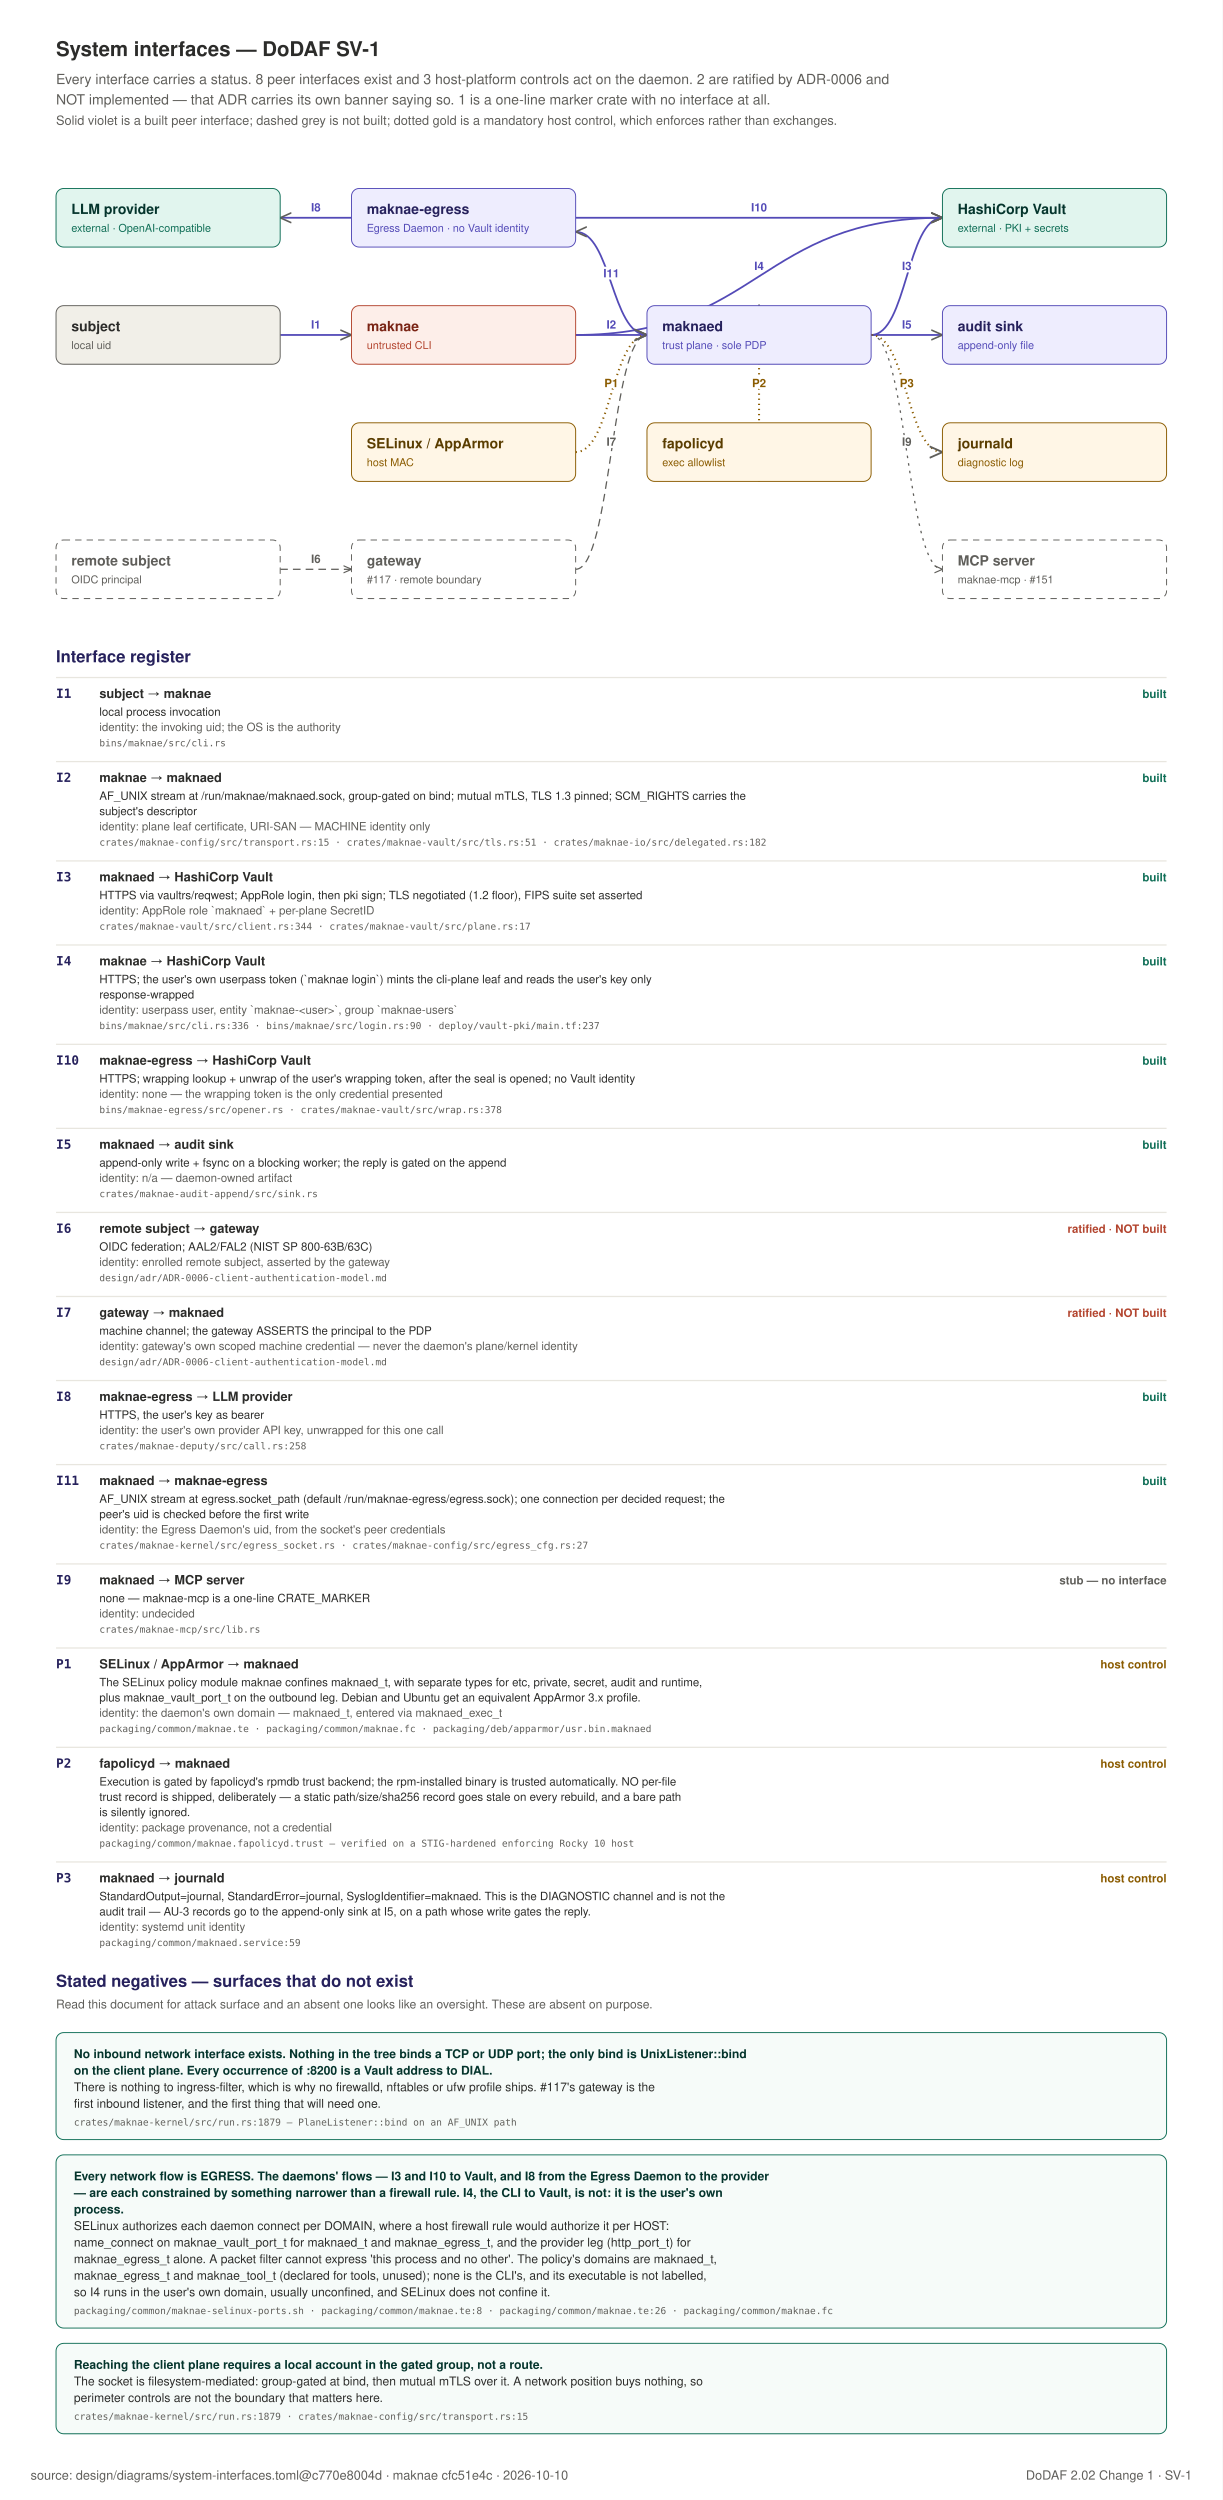
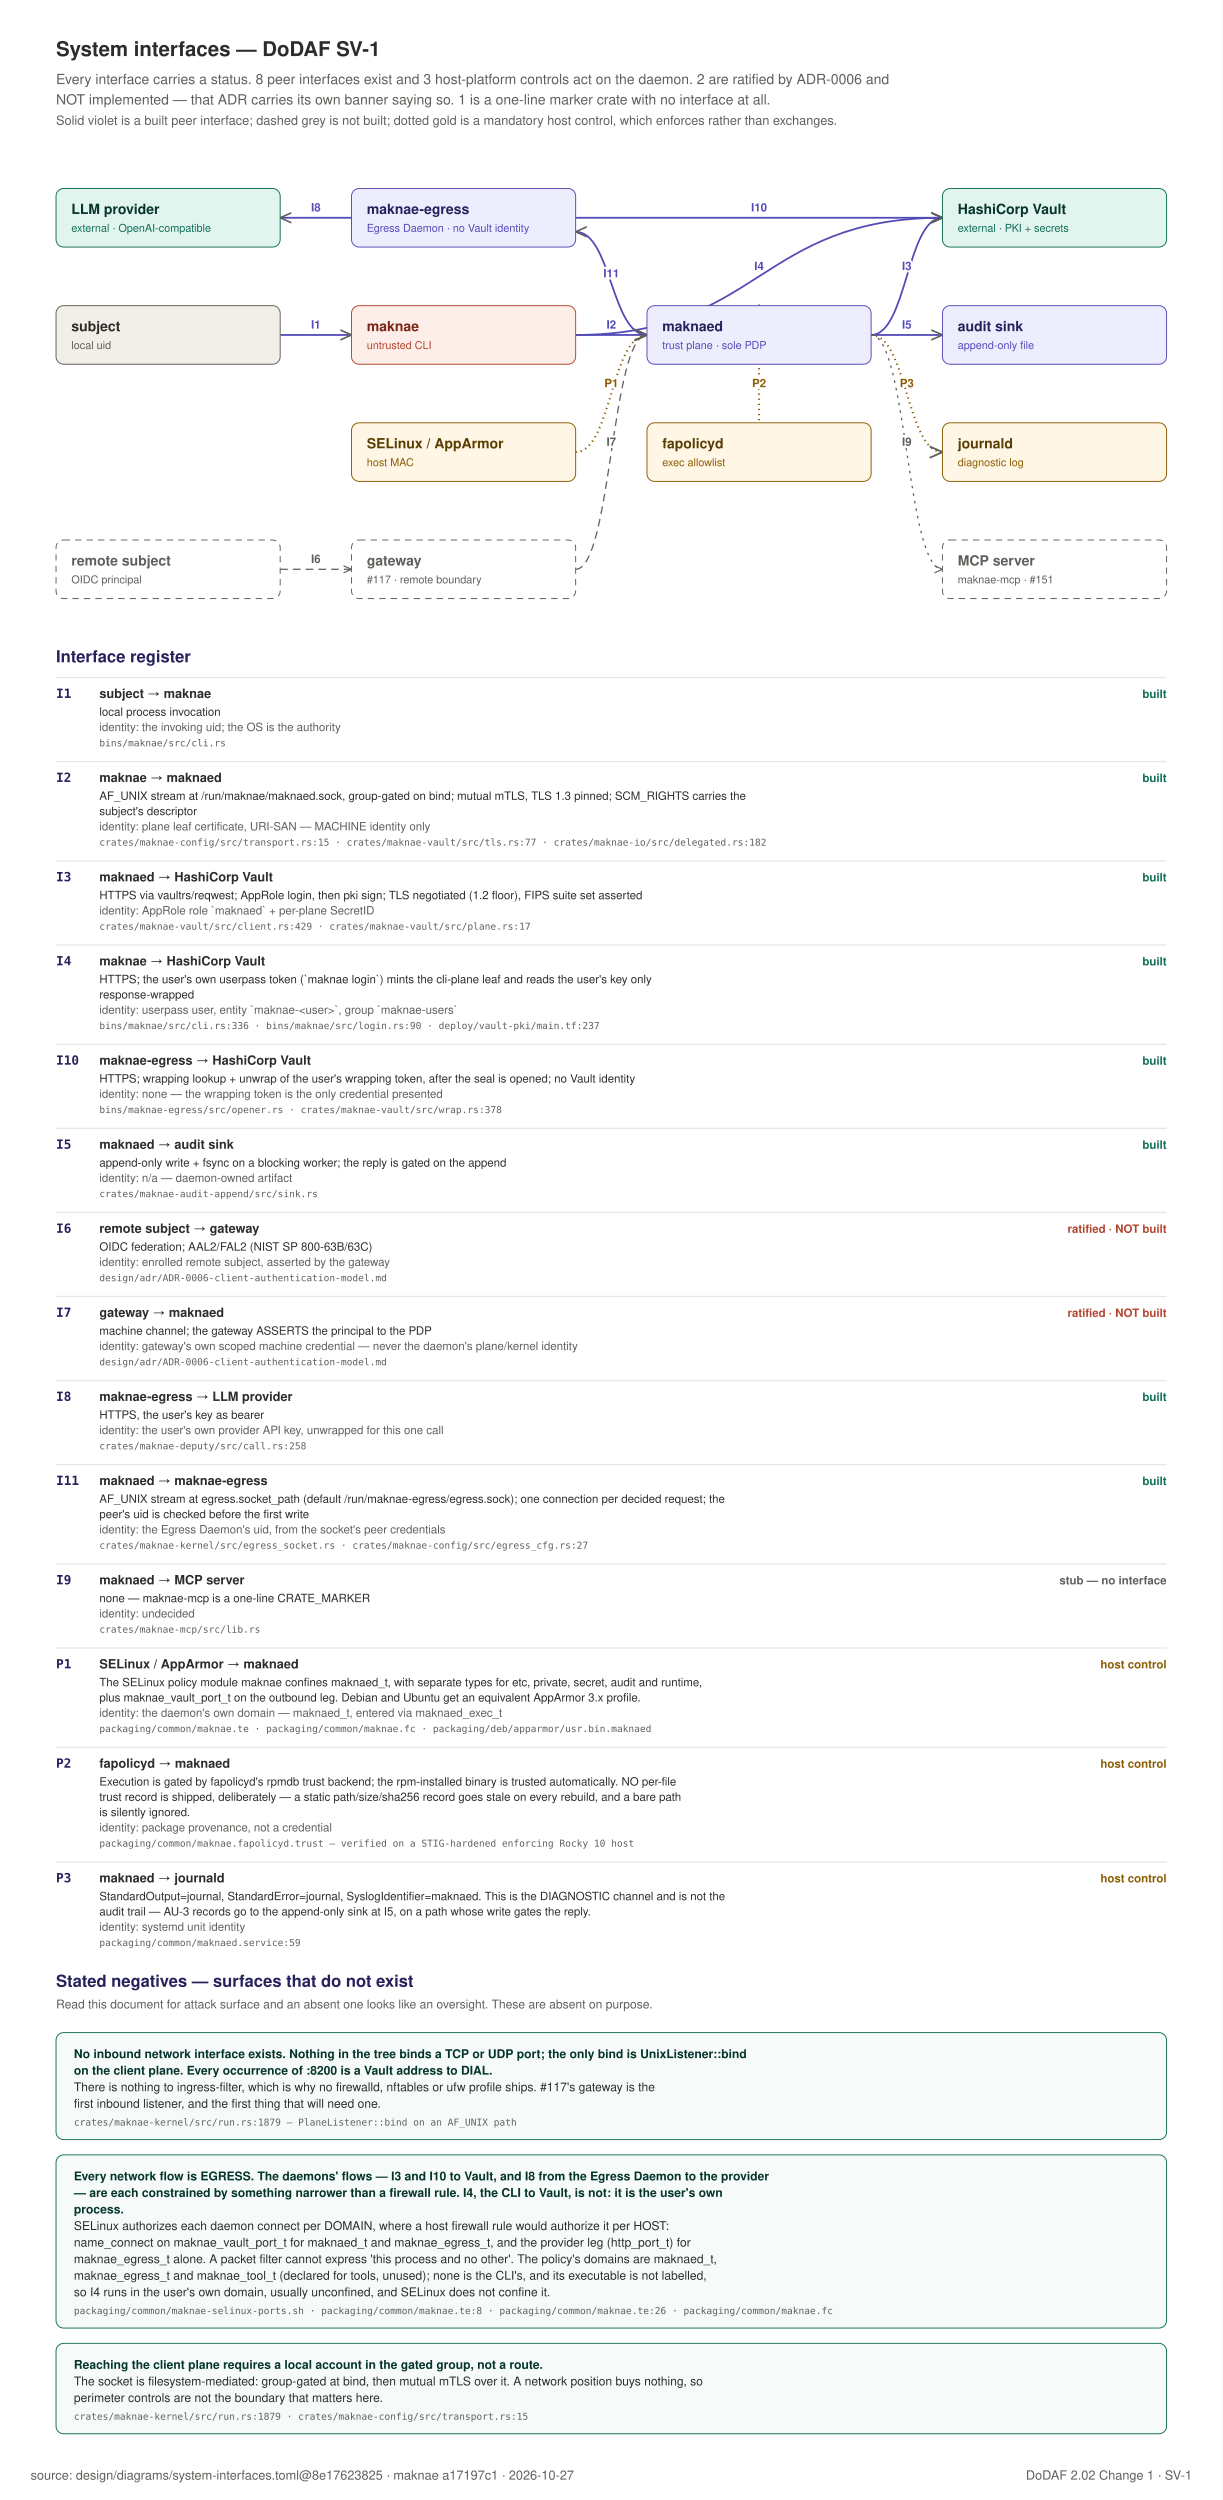
<svg xmlns="http://www.w3.org/2000/svg" width="960" height="1963" viewBox="0 0 960 1963" role="img">
  <rect x="0" y="0" width="960" height="1963" fill="#FFFFFF" />
  <text x="44" y="44" text-anchor="start" font-family="Helvetica, Arial, sans-serif" font-size="16" font-weight="600" fill="#2C2C2A">System interfaces — DoDAF SV-1</text>
  <text x="44" y="66" text-anchor="start" font-family="Helvetica, Arial, sans-serif" font-size="11" font-weight="400" fill="#5F5E5A">Every interface carries a status. 8 peer interfaces exist and 3 host-platform controls act on the daemon. 2 are ratified by ADR-0006 and</text>
  <text x="44" y="82" text-anchor="start" font-family="Helvetica, Arial, sans-serif" font-size="11" font-weight="400" fill="#5F5E5A">NOT implemented — that ADR carries its own banner saying so. 1 is a one-line marker crate with no interface at all.</text>
  <text x="44" y="98" text-anchor="start" font-family="Helvetica, Arial, sans-serif" font-size="10" font-weight="400" fill="#5F5E5A">Solid violet is a built peer interface; dashed grey is not built; dotted gold is a mandatory host control, which enforces rather than exchanges.</text>
  <defs>
    <marker id="if" viewBox="0 0 10 10" refX="9" refY="5" markerWidth="7" markerHeight="7" orient="auto-start-reverse">
      <path d="M 0 1 L 9 5 L 0 9" fill="none" stroke="#5F5E5A" stroke-width="1.3" />
    </marker>
  </defs>
  <path d="M 220 263 C 248 263 248 263 276 263" fill="none" stroke="#534AB7" stroke-width="1.4" marker-end="url(#if)" />
  <text x="248.0" y="258.0" text-anchor="middle" font-family="Helvetica, Arial, sans-serif" font-size="9" font-weight="700" fill="#534AB7" stroke="#FFFFFF" stroke-width="3.5" paint-order="stroke" stroke-linejoin="round">I1</text>
  <path d="M 452 263 C 480 263 480 263 508 263" fill="none" stroke="#534AB7" stroke-width="1.4" marker-end="url(#if)" />
  <text x="480.0" y="258.0" text-anchor="middle" font-family="Helvetica, Arial, sans-serif" font-size="9" font-weight="700" fill="#534AB7" stroke="#FFFFFF" stroke-width="3.5" paint-order="stroke" stroke-linejoin="round">I2</text>
  <path d="M 684 263 C 712 263 712 171 740 171" fill="none" stroke="#534AB7" stroke-width="1.4" marker-end="url(#if)" />
  <text x="712.0" y="212.0" text-anchor="middle" font-family="Helvetica, Arial, sans-serif" font-size="9" font-weight="700" fill="#534AB7" stroke="#FFFFFF" stroke-width="3.5" paint-order="stroke" stroke-linejoin="round">I3</text>
  <path d="M 452 263 C 596 263 596 171 740 171" fill="none" stroke="#534AB7" stroke-width="1.4" marker-end="url(#if)" />
  <text x="596.0" y="212.0" text-anchor="middle" font-family="Helvetica, Arial, sans-serif" font-size="9" font-weight="700" fill="#534AB7" stroke="#FFFFFF" stroke-width="3.5" paint-order="stroke" stroke-linejoin="round">I4</text>
  <path d="M 452 171 C 596 171 596 171 740 171" fill="none" stroke="#534AB7" stroke-width="1.4" marker-end="url(#if)" />
  <text x="596.0" y="166.0" text-anchor="middle" font-family="Helvetica, Arial, sans-serif" font-size="9" font-weight="700" fill="#534AB7" stroke="#FFFFFF" stroke-width="3.5" paint-order="stroke" stroke-linejoin="round">I10</text>
  <path d="M 684 263 C 712 263 712 263 740 263" fill="none" stroke="#534AB7" stroke-width="1.4" marker-end="url(#if)" />
  <text x="712.0" y="258.0" text-anchor="middle" font-family="Helvetica, Arial, sans-serif" font-size="9" font-weight="700" fill="#534AB7" stroke="#FFFFFF" stroke-width="3.5" paint-order="stroke" stroke-linejoin="round">I5</text>
  <path d="M 220 447 C 248 447 248 447 276 447" fill="none" stroke="#5F5E5A" stroke-width="1" stroke-dasharray="6 4" marker-end="url(#if)" />
  <text x="248.0" y="442.0" text-anchor="middle" font-family="Helvetica, Arial, sans-serif" font-size="9" font-weight="700" fill="#5F5E5A" stroke="#FFFFFF" stroke-width="3.5" paint-order="stroke" stroke-linejoin="round">I6</text>
  <path d="M 452 447 C 480 447 480 263 508 263" fill="none" stroke="#5F5E5A" stroke-width="1" stroke-dasharray="6 4" marker-end="url(#if)" />
  <text x="480.0" y="350.0" text-anchor="middle" font-family="Helvetica, Arial, sans-serif" font-size="9" font-weight="700" fill="#5F5E5A" stroke="#FFFFFF" stroke-width="3.5" paint-order="stroke" stroke-linejoin="round">I7</text>
  <path d="M 276 171 C 248 171 248 171 220 171" fill="none" stroke="#534AB7" stroke-width="1.4" marker-end="url(#if)" />
  <text x="248.0" y="166.0" text-anchor="middle" font-family="Helvetica, Arial, sans-serif" font-size="9" font-weight="700" fill="#534AB7" stroke="#FFFFFF" stroke-width="3.5" paint-order="stroke" stroke-linejoin="round">I8</text>
  <path d="M 508 263 C 480 263 480 182 452 182" fill="none" stroke="#534AB7" stroke-width="1.4" marker-end="url(#if)" />
  <text x="480.0" y="217.75" text-anchor="middle" font-family="Helvetica, Arial, sans-serif" font-size="9" font-weight="700" fill="#534AB7" stroke="#FFFFFF" stroke-width="3.5" paint-order="stroke" stroke-linejoin="round">I11</text>
  <path d="M 684 263 C 712 263 712 447 740 447" fill="none" stroke="#5F5E5A" stroke-width="1" stroke-dasharray="2 4" marker-end="url(#if)" />
  <text x="712.0" y="350.0" text-anchor="middle" font-family="Helvetica, Arial, sans-serif" font-size="9" font-weight="700" fill="#5F5E5A" stroke="#FFFFFF" stroke-width="3.5" paint-order="stroke" stroke-linejoin="round">I9</text>
  <path d="M 452 355 C 480 355 480 263 508 263" fill="none" stroke="#8A5B00" stroke-width="1.6" stroke-dasharray="1 3" marker-end="url(#if)" />
  <text x="480.0" y="304.0" text-anchor="middle" font-family="Helvetica, Arial, sans-serif" font-size="9" font-weight="700" fill="#8A5B00" stroke="#FFFFFF" stroke-width="3.5" paint-order="stroke" stroke-linejoin="round">P1</text>
  <path d="M 596 378 C 596 378 596 240 596 240" fill="none" stroke="#8A5B00" stroke-width="1.6" stroke-dasharray="1 3" marker-end="url(#if)" />
  <text x="596.0" y="304.0" text-anchor="middle" font-family="Helvetica, Arial, sans-serif" font-size="9" font-weight="700" fill="#8A5B00" stroke="#FFFFFF" stroke-width="3.5" paint-order="stroke" stroke-linejoin="round">P2</text>
  <path d="M 684 263 C 712 263 712 355 740 355" fill="none" stroke="#8A5B00" stroke-width="1.6" stroke-dasharray="1 3" marker-end="url(#if)" />
  <text x="712.0" y="304.0" text-anchor="middle" font-family="Helvetica, Arial, sans-serif" font-size="9" font-weight="700" fill="#8A5B00" stroke="#FFFFFF" stroke-width="3.5" paint-order="stroke" stroke-linejoin="round">P3</text>
  <rect x="44" y="240" width="176" height="46" rx="6" fill="#F1EFE8" stroke="#5F5E5A" stroke-width="0.75" />
  <text x="56" y="260" text-anchor="start" font-family="Helvetica, Arial, sans-serif" font-size="11" font-weight="600" fill="#2C2C2A">subject</text>
  <text x="56" y="274" text-anchor="start" font-family="Helvetica, Arial, sans-serif" font-size="8.5" font-weight="400" fill="#5F5E5A">local uid</text>
  <rect x="276" y="240" width="176" height="46" rx="6" fill="#FDEEE9" stroke="#B3452F" stroke-width="0.75" />
  <text x="288" y="260" text-anchor="start" font-family="Helvetica, Arial, sans-serif" font-size="11" font-weight="600" fill="#7A2415">maknae</text>
  <text x="288" y="274" text-anchor="start" font-family="Helvetica, Arial, sans-serif" font-size="8.5" font-weight="400" fill="#B3452F">untrusted CLI</text>
  <rect x="508" y="240" width="176" height="46" rx="6" fill="#EEEDFE" stroke="#534AB7" stroke-width="0.75" />
  <text x="520" y="260" text-anchor="start" font-family="Helvetica, Arial, sans-serif" font-size="11" font-weight="600" fill="#26215C">maknaed</text>
  <text x="520" y="274" text-anchor="start" font-family="Helvetica, Arial, sans-serif" font-size="8.5" font-weight="400" fill="#534AB7">trust plane · sole PDP</text>
  <rect x="740" y="148" width="176" height="46" rx="6" fill="#E1F5EE" stroke="#0F6E56" stroke-width="0.75" />
  <text x="752" y="168" text-anchor="start" font-family="Helvetica, Arial, sans-serif" font-size="11" font-weight="600" fill="#04342C">HashiCorp Vault</text>
  <text x="752" y="182" text-anchor="start" font-family="Helvetica, Arial, sans-serif" font-size="8.5" font-weight="400" fill="#0F6E56">external · PKI + secrets</text>
  <rect x="276" y="148" width="176" height="46" rx="6" fill="#EEEDFE" stroke="#534AB7" stroke-width="0.75" />
  <text x="288" y="168" text-anchor="start" font-family="Helvetica, Arial, sans-serif" font-size="11" font-weight="600" fill="#26215C">maknae-egress</text>
  <text x="288" y="182" text-anchor="start" font-family="Helvetica, Arial, sans-serif" font-size="8.5" font-weight="400" fill="#534AB7">Egress Daemon · no Vault identity</text>
  <rect x="740" y="240" width="176" height="46" rx="6" fill="#EEEDFE" stroke="#534AB7" stroke-width="0.75" />
  <text x="752" y="260" text-anchor="start" font-family="Helvetica, Arial, sans-serif" font-size="11" font-weight="600" fill="#26215C">audit sink</text>
  <text x="752" y="274" text-anchor="start" font-family="Helvetica, Arial, sans-serif" font-size="8.5" font-weight="400" fill="#534AB7">append-only file</text>
  <rect x="276" y="424" width="176" height="46" rx="6" fill="#FFFFFF" stroke="#5F5E5A" stroke-width="0.75" stroke-dasharray="5 4" />
  <text x="288" y="444" text-anchor="start" font-family="Helvetica, Arial, sans-serif" font-size="11" font-weight="600" fill="#5F5E5A">gateway</text>
  <text x="288" y="458" text-anchor="start" font-family="Helvetica, Arial, sans-serif" font-size="8.5" font-weight="400" fill="#5F5E5A">#117 · remote boundary</text>
  <rect x="44" y="424" width="176" height="46" rx="6" fill="#FFFFFF" stroke="#5F5E5A" stroke-width="0.75" stroke-dasharray="5 4" />
  <text x="56" y="444" text-anchor="start" font-family="Helvetica, Arial, sans-serif" font-size="11" font-weight="600" fill="#5F5E5A">remote subject</text>
  <text x="56" y="458" text-anchor="start" font-family="Helvetica, Arial, sans-serif" font-size="8.5" font-weight="400" fill="#5F5E5A">OIDC principal</text>
  <rect x="44" y="148" width="176" height="46" rx="6" fill="#E1F5EE" stroke="#0F6E56" stroke-width="0.75" />
  <text x="56" y="168" text-anchor="start" font-family="Helvetica, Arial, sans-serif" font-size="11" font-weight="600" fill="#04342C">LLM provider</text>
  <text x="56" y="182" text-anchor="start" font-family="Helvetica, Arial, sans-serif" font-size="8.5" font-weight="400" fill="#0F6E56">external · OpenAI-compatible</text>
  <rect x="740" y="424" width="176" height="46" rx="6" fill="#FFFFFF" stroke="#5F5E5A" stroke-width="0.75" stroke-dasharray="5 4" />
  <text x="752" y="444" text-anchor="start" font-family="Helvetica, Arial, sans-serif" font-size="11" font-weight="600" fill="#5F5E5A">MCP server</text>
  <text x="752" y="458" text-anchor="start" font-family="Helvetica, Arial, sans-serif" font-size="8.5" font-weight="400" fill="#5F5E5A">maknae-mcp · #151</text>
  <rect x="276" y="332" width="176" height="46" rx="6" fill="#FFF6E6" stroke="#8A5B00" stroke-width="0.75" />
  <text x="288" y="352" text-anchor="start" font-family="Helvetica, Arial, sans-serif" font-size="11" font-weight="600" fill="#5A3D00">SELinux / AppArmor</text>
  <text x="288" y="366" text-anchor="start" font-family="Helvetica, Arial, sans-serif" font-size="8.5" font-weight="400" fill="#8A5B00">host MAC</text>
  <rect x="508" y="332" width="176" height="46" rx="6" fill="#FFF6E6" stroke="#8A5B00" stroke-width="0.75" />
  <text x="520" y="352" text-anchor="start" font-family="Helvetica, Arial, sans-serif" font-size="11" font-weight="600" fill="#5A3D00">fapolicyd</text>
  <text x="520" y="366" text-anchor="start" font-family="Helvetica, Arial, sans-serif" font-size="8.5" font-weight="400" fill="#8A5B00">exec allowlist</text>
  <rect x="740" y="332" width="176" height="46" rx="6" fill="#FFF6E6" stroke="#8A5B00" stroke-width="0.75" />
  <text x="752" y="352" text-anchor="start" font-family="Helvetica, Arial, sans-serif" font-size="11" font-weight="600" fill="#5A3D00">journald</text>
  <text x="752" y="366" text-anchor="start" font-family="Helvetica, Arial, sans-serif" font-size="8.5" font-weight="400" fill="#8A5B00">diagnostic log</text>
  <text x="44" y="520" text-anchor="start" font-family="Helvetica, Arial, sans-serif" font-size="13" font-weight="600" fill="#26215C">Interface register</text>
  <line x1="44" y1="532" x2="916" y2="532" stroke="#E8E6DF" stroke-width="1" />
  <text x="44" y="548" text-anchor="start" font-family="ui-monospace, SFMono-Regular, Menlo, monospace" font-size="10" font-weight="700" fill="#26215C">I1</text>
  <text x="78" y="548" text-anchor="start" font-family="Helvetica, Arial, sans-serif" font-size="10" font-weight="600" fill="#2C2C2A">subject  →  maknae</text>
  <text x="916" y="548" text-anchor="end" font-family="Helvetica, Arial, sans-serif" font-size="9" font-weight="700" fill="#0F6E56">built</text>
  <text x="78" y="562" text-anchor="start" font-family="Helvetica, Arial, sans-serif" font-size="9" font-weight="400" fill="#2C2C2A">local process invocation</text>
  <text x="78" y="574" text-anchor="start" font-family="Helvetica, Arial, sans-serif" font-size="9" font-weight="400" fill="#5F5E5A">identity: the invoking uid; the OS is the authority</text>
  <text x="78" y="586" text-anchor="start" font-family="ui-monospace, SFMono-Regular, Menlo, monospace" font-size="7.5" font-weight="400" fill="#5F5E5A">bins/maknae/src/cli.rs</text>
  <line x1="44" y1="598" x2="916" y2="598" stroke="#E8E6DF" stroke-width="1" />
  <text x="44" y="614" text-anchor="start" font-family="ui-monospace, SFMono-Regular, Menlo, monospace" font-size="10" font-weight="700" fill="#26215C">I2</text>
  <text x="78" y="614" text-anchor="start" font-family="Helvetica, Arial, sans-serif" font-size="10" font-weight="600" fill="#2C2C2A">maknae  →  maknaed</text>
  <text x="916" y="614" text-anchor="end" font-family="Helvetica, Arial, sans-serif" font-size="9" font-weight="700" fill="#0F6E56">built</text>
  <text x="78" y="628" text-anchor="start" font-family="Helvetica, Arial, sans-serif" font-size="9" font-weight="400" fill="#2C2C2A">AF_UNIX stream at /run/maknae/maknaed.sock, group-gated on bind; mutual mTLS, TLS 1.3 pinned; SCM_RIGHTS carries the</text>
  <text x="78" y="640" text-anchor="start" font-family="Helvetica, Arial, sans-serif" font-size="9" font-weight="400" fill="#2C2C2A">subject's descriptor</text>
  <text x="78" y="652" text-anchor="start" font-family="Helvetica, Arial, sans-serif" font-size="9" font-weight="400" fill="#5F5E5A">identity: plane leaf certificate, URI-SAN — MACHINE identity only</text>
-   <text x="78" y="664" text-anchor="start" font-family="ui-monospace, SFMono-Regular, Menlo, monospace" font-size="7.5" font-weight="400" fill="#5F5E5A">crates/maknae-config/src/transport.rs:15 · crates/maknae-vault/src/tls.rs:51 · crates/maknae-io/src/delegated.rs:182</text>
+   <text x="78" y="664" text-anchor="start" font-family="ui-monospace, SFMono-Regular, Menlo, monospace" font-size="7.5" font-weight="400" fill="#5F5E5A">crates/maknae-config/src/transport.rs:15 · crates/maknae-vault/src/tls.rs:77 · crates/maknae-io/src/delegated.rs:182</text>
  <line x1="44" y1="676" x2="916" y2="676" stroke="#E8E6DF" stroke-width="1" />
  <text x="44" y="692" text-anchor="start" font-family="ui-monospace, SFMono-Regular, Menlo, monospace" font-size="10" font-weight="700" fill="#26215C">I3</text>
  <text x="78" y="692" text-anchor="start" font-family="Helvetica, Arial, sans-serif" font-size="10" font-weight="600" fill="#2C2C2A">maknaed  →  HashiCorp Vault</text>
  <text x="916" y="692" text-anchor="end" font-family="Helvetica, Arial, sans-serif" font-size="9" font-weight="700" fill="#0F6E56">built</text>
  <text x="78" y="706" text-anchor="start" font-family="Helvetica, Arial, sans-serif" font-size="9" font-weight="400" fill="#2C2C2A">HTTPS via vaultrs/reqwest; AppRole login, then pki sign; TLS negotiated (1.2 floor), FIPS suite set asserted</text>
  <text x="78" y="718" text-anchor="start" font-family="Helvetica, Arial, sans-serif" font-size="9" font-weight="400" fill="#5F5E5A">identity: AppRole role `maknaed` + per-plane SecretID</text>
-   <text x="78" y="730" text-anchor="start" font-family="ui-monospace, SFMono-Regular, Menlo, monospace" font-size="7.5" font-weight="400" fill="#5F5E5A">crates/maknae-vault/src/client.rs:344 · crates/maknae-vault/src/plane.rs:17</text>
+   <text x="78" y="730" text-anchor="start" font-family="ui-monospace, SFMono-Regular, Menlo, monospace" font-size="7.5" font-weight="400" fill="#5F5E5A">crates/maknae-vault/src/client.rs:429 · crates/maknae-vault/src/plane.rs:17</text>
  <line x1="44" y1="742" x2="916" y2="742" stroke="#E8E6DF" stroke-width="1" />
  <text x="44" y="758" text-anchor="start" font-family="ui-monospace, SFMono-Regular, Menlo, monospace" font-size="10" font-weight="700" fill="#26215C">I4</text>
  <text x="78" y="758" text-anchor="start" font-family="Helvetica, Arial, sans-serif" font-size="10" font-weight="600" fill="#2C2C2A">maknae  →  HashiCorp Vault</text>
  <text x="916" y="758" text-anchor="end" font-family="Helvetica, Arial, sans-serif" font-size="9" font-weight="700" fill="#0F6E56">built</text>
  <text x="78" y="772" text-anchor="start" font-family="Helvetica, Arial, sans-serif" font-size="9" font-weight="400" fill="#2C2C2A">HTTPS; the user's own userpass token (`maknae login`) mints the cli-plane leaf and reads the user's key only</text>
  <text x="78" y="784" text-anchor="start" font-family="Helvetica, Arial, sans-serif" font-size="9" font-weight="400" fill="#2C2C2A">response-wrapped</text>
  <text x="78" y="796" text-anchor="start" font-family="Helvetica, Arial, sans-serif" font-size="9" font-weight="400" fill="#5F5E5A">identity: userpass user, entity `maknae-&lt;user&gt;`, group `maknae-users`</text>
  <text x="78" y="808" text-anchor="start" font-family="ui-monospace, SFMono-Regular, Menlo, monospace" font-size="7.5" font-weight="400" fill="#5F5E5A">bins/maknae/src/cli.rs:336 · bins/maknae/src/login.rs:90 · deploy/vault-pki/main.tf:237</text>
  <line x1="44" y1="820" x2="916" y2="820" stroke="#E8E6DF" stroke-width="1" />
  <text x="44" y="836" text-anchor="start" font-family="ui-monospace, SFMono-Regular, Menlo, monospace" font-size="10" font-weight="700" fill="#26215C">I10</text>
  <text x="78" y="836" text-anchor="start" font-family="Helvetica, Arial, sans-serif" font-size="10" font-weight="600" fill="#2C2C2A">maknae-egress  →  HashiCorp Vault</text>
  <text x="916" y="836" text-anchor="end" font-family="Helvetica, Arial, sans-serif" font-size="9" font-weight="700" fill="#0F6E56">built</text>
  <text x="78" y="850" text-anchor="start" font-family="Helvetica, Arial, sans-serif" font-size="9" font-weight="400" fill="#2C2C2A">HTTPS; wrapping lookup + unwrap of the user's wrapping token, after the seal is opened; no Vault identity</text>
  <text x="78" y="862" text-anchor="start" font-family="Helvetica, Arial, sans-serif" font-size="9" font-weight="400" fill="#5F5E5A">identity: none — the wrapping token is the only credential presented</text>
  <text x="78" y="874" text-anchor="start" font-family="ui-monospace, SFMono-Regular, Menlo, monospace" font-size="7.5" font-weight="400" fill="#5F5E5A">bins/maknae-egress/src/opener.rs · crates/maknae-vault/src/wrap.rs:378</text>
  <line x1="44" y1="886" x2="916" y2="886" stroke="#E8E6DF" stroke-width="1" />
  <text x="44" y="902" text-anchor="start" font-family="ui-monospace, SFMono-Regular, Menlo, monospace" font-size="10" font-weight="700" fill="#26215C">I5</text>
  <text x="78" y="902" text-anchor="start" font-family="Helvetica, Arial, sans-serif" font-size="10" font-weight="600" fill="#2C2C2A">maknaed  →  audit sink</text>
  <text x="916" y="902" text-anchor="end" font-family="Helvetica, Arial, sans-serif" font-size="9" font-weight="700" fill="#0F6E56">built</text>
  <text x="78" y="916" text-anchor="start" font-family="Helvetica, Arial, sans-serif" font-size="9" font-weight="400" fill="#2C2C2A">append-only write + fsync on a blocking worker; the reply is gated on the append</text>
  <text x="78" y="928" text-anchor="start" font-family="Helvetica, Arial, sans-serif" font-size="9" font-weight="400" fill="#5F5E5A">identity: n/a — daemon-owned artifact</text>
  <text x="78" y="940" text-anchor="start" font-family="ui-monospace, SFMono-Regular, Menlo, monospace" font-size="7.5" font-weight="400" fill="#5F5E5A">crates/maknae-audit-append/src/sink.rs</text>
  <line x1="44" y1="952" x2="916" y2="952" stroke="#E8E6DF" stroke-width="1" />
  <text x="44" y="968" text-anchor="start" font-family="ui-monospace, SFMono-Regular, Menlo, monospace" font-size="10" font-weight="700" fill="#26215C">I6</text>
  <text x="78" y="968" text-anchor="start" font-family="Helvetica, Arial, sans-serif" font-size="10" font-weight="600" fill="#2C2C2A">remote subject  →  gateway</text>
  <text x="916" y="968" text-anchor="end" font-family="Helvetica, Arial, sans-serif" font-size="9" font-weight="700" fill="#B3452F">ratified · NOT built</text>
  <text x="78" y="982" text-anchor="start" font-family="Helvetica, Arial, sans-serif" font-size="9" font-weight="400" fill="#2C2C2A">OIDC federation; AAL2/FAL2 (NIST SP 800-63B/63C)</text>
  <text x="78" y="994" text-anchor="start" font-family="Helvetica, Arial, sans-serif" font-size="9" font-weight="400" fill="#5F5E5A">identity: enrolled remote subject, asserted by the gateway</text>
  <text x="78" y="1006" text-anchor="start" font-family="ui-monospace, SFMono-Regular, Menlo, monospace" font-size="7.5" font-weight="400" fill="#5F5E5A">design/adr/ADR-0006-client-authentication-model.md</text>
  <line x1="44" y1="1018" x2="916" y2="1018" stroke="#E8E6DF" stroke-width="1" />
  <text x="44" y="1034" text-anchor="start" font-family="ui-monospace, SFMono-Regular, Menlo, monospace" font-size="10" font-weight="700" fill="#26215C">I7</text>
  <text x="78" y="1034" text-anchor="start" font-family="Helvetica, Arial, sans-serif" font-size="10" font-weight="600" fill="#2C2C2A">gateway  →  maknaed</text>
  <text x="916" y="1034" text-anchor="end" font-family="Helvetica, Arial, sans-serif" font-size="9" font-weight="700" fill="#B3452F">ratified · NOT built</text>
  <text x="78" y="1048" text-anchor="start" font-family="Helvetica, Arial, sans-serif" font-size="9" font-weight="400" fill="#2C2C2A">machine channel; the gateway ASSERTS the principal to the PDP</text>
  <text x="78" y="1060" text-anchor="start" font-family="Helvetica, Arial, sans-serif" font-size="9" font-weight="400" fill="#5F5E5A">identity: gateway's own scoped machine credential — never the daemon's plane/kernel identity</text>
  <text x="78" y="1072" text-anchor="start" font-family="ui-monospace, SFMono-Regular, Menlo, monospace" font-size="7.5" font-weight="400" fill="#5F5E5A">design/adr/ADR-0006-client-authentication-model.md</text>
  <line x1="44" y1="1084" x2="916" y2="1084" stroke="#E8E6DF" stroke-width="1" />
  <text x="44" y="1100" text-anchor="start" font-family="ui-monospace, SFMono-Regular, Menlo, monospace" font-size="10" font-weight="700" fill="#26215C">I8</text>
  <text x="78" y="1100" text-anchor="start" font-family="Helvetica, Arial, sans-serif" font-size="10" font-weight="600" fill="#2C2C2A">maknae-egress  →  LLM provider</text>
  <text x="916" y="1100" text-anchor="end" font-family="Helvetica, Arial, sans-serif" font-size="9" font-weight="700" fill="#0F6E56">built</text>
  <text x="78" y="1114" text-anchor="start" font-family="Helvetica, Arial, sans-serif" font-size="9" font-weight="400" fill="#2C2C2A">HTTPS, the user's key as bearer</text>
  <text x="78" y="1126" text-anchor="start" font-family="Helvetica, Arial, sans-serif" font-size="9" font-weight="400" fill="#5F5E5A">identity: the user's own provider API key, unwrapped for this one call</text>
  <text x="78" y="1138" text-anchor="start" font-family="ui-monospace, SFMono-Regular, Menlo, monospace" font-size="7.5" font-weight="400" fill="#5F5E5A">crates/maknae-deputy/src/call.rs:258</text>
  <line x1="44" y1="1150" x2="916" y2="1150" stroke="#E8E6DF" stroke-width="1" />
  <text x="44" y="1166" text-anchor="start" font-family="ui-monospace, SFMono-Regular, Menlo, monospace" font-size="10" font-weight="700" fill="#26215C">I11</text>
  <text x="78" y="1166" text-anchor="start" font-family="Helvetica, Arial, sans-serif" font-size="10" font-weight="600" fill="#2C2C2A">maknaed  →  maknae-egress</text>
  <text x="916" y="1166" text-anchor="end" font-family="Helvetica, Arial, sans-serif" font-size="9" font-weight="700" fill="#0F6E56">built</text>
  <text x="78" y="1180" text-anchor="start" font-family="Helvetica, Arial, sans-serif" font-size="9" font-weight="400" fill="#2C2C2A">AF_UNIX stream at egress.socket_path (default /run/maknae-egress/egress.sock); one connection per decided request; the</text>
  <text x="78" y="1192" text-anchor="start" font-family="Helvetica, Arial, sans-serif" font-size="9" font-weight="400" fill="#2C2C2A">peer's uid is checked before the first write</text>
  <text x="78" y="1204" text-anchor="start" font-family="Helvetica, Arial, sans-serif" font-size="9" font-weight="400" fill="#5F5E5A">identity: the Egress Daemon's uid, from the socket's peer credentials</text>
  <text x="78" y="1216" text-anchor="start" font-family="ui-monospace, SFMono-Regular, Menlo, monospace" font-size="7.5" font-weight="400" fill="#5F5E5A">crates/maknae-kernel/src/egress_socket.rs · crates/maknae-config/src/egress_cfg.rs:27</text>
  <line x1="44" y1="1228" x2="916" y2="1228" stroke="#E8E6DF" stroke-width="1" />
  <text x="44" y="1244" text-anchor="start" font-family="ui-monospace, SFMono-Regular, Menlo, monospace" font-size="10" font-weight="700" fill="#26215C">I9</text>
  <text x="78" y="1244" text-anchor="start" font-family="Helvetica, Arial, sans-serif" font-size="10" font-weight="600" fill="#2C2C2A">maknaed  →  MCP server</text>
  <text x="916" y="1244" text-anchor="end" font-family="Helvetica, Arial, sans-serif" font-size="9" font-weight="700" fill="#5F5E5A">stub — no interface</text>
  <text x="78" y="1258" text-anchor="start" font-family="Helvetica, Arial, sans-serif" font-size="9" font-weight="400" fill="#2C2C2A">none — maknae-mcp is a one-line CRATE_MARKER</text>
  <text x="78" y="1270" text-anchor="start" font-family="Helvetica, Arial, sans-serif" font-size="9" font-weight="400" fill="#5F5E5A">identity: undecided</text>
  <text x="78" y="1282" text-anchor="start" font-family="ui-monospace, SFMono-Regular, Menlo, monospace" font-size="7.5" font-weight="400" fill="#5F5E5A">crates/maknae-mcp/src/lib.rs</text>
  <line x1="44" y1="1294" x2="916" y2="1294" stroke="#E8E6DF" stroke-width="1" />
  <text x="44" y="1310" text-anchor="start" font-family="ui-monospace, SFMono-Regular, Menlo, monospace" font-size="10" font-weight="700" fill="#26215C">P1</text>
  <text x="78" y="1310" text-anchor="start" font-family="Helvetica, Arial, sans-serif" font-size="10" font-weight="600" fill="#2C2C2A">SELinux / AppArmor  →  maknaed</text>
  <text x="916" y="1310" text-anchor="end" font-family="Helvetica, Arial, sans-serif" font-size="9" font-weight="700" fill="#8A5B00">host control</text>
  <text x="78" y="1324" text-anchor="start" font-family="Helvetica, Arial, sans-serif" font-size="9" font-weight="400" fill="#2C2C2A">The SELinux policy module maknae confines maknaed_t, with separate types for etc, private, secret, audit and runtime,</text>
  <text x="78" y="1336" text-anchor="start" font-family="Helvetica, Arial, sans-serif" font-size="9" font-weight="400" fill="#2C2C2A">plus maknae_vault_port_t on the outbound leg. Debian and Ubuntu get an equivalent AppArmor 3.x profile.</text>
  <text x="78" y="1348" text-anchor="start" font-family="Helvetica, Arial, sans-serif" font-size="9" font-weight="400" fill="#5F5E5A">identity: the daemon's own domain — maknaed_t, entered via maknaed_exec_t</text>
  <text x="78" y="1360" text-anchor="start" font-family="ui-monospace, SFMono-Regular, Menlo, monospace" font-size="7.5" font-weight="400" fill="#5F5E5A">packaging/common/maknae.te · packaging/common/maknae.fc · packaging/deb/apparmor/usr.bin.maknaed</text>
  <line x1="44" y1="1372" x2="916" y2="1372" stroke="#E8E6DF" stroke-width="1" />
  <text x="44" y="1388" text-anchor="start" font-family="ui-monospace, SFMono-Regular, Menlo, monospace" font-size="10" font-weight="700" fill="#26215C">P2</text>
  <text x="78" y="1388" text-anchor="start" font-family="Helvetica, Arial, sans-serif" font-size="10" font-weight="600" fill="#2C2C2A">fapolicyd  →  maknaed</text>
  <text x="916" y="1388" text-anchor="end" font-family="Helvetica, Arial, sans-serif" font-size="9" font-weight="700" fill="#8A5B00">host control</text>
  <text x="78" y="1402" text-anchor="start" font-family="Helvetica, Arial, sans-serif" font-size="9" font-weight="400" fill="#2C2C2A">Execution is gated by fapolicyd's rpmdb trust backend; the rpm-installed binary is trusted automatically. NO per-file</text>
  <text x="78" y="1414" text-anchor="start" font-family="Helvetica, Arial, sans-serif" font-size="9" font-weight="400" fill="#2C2C2A">trust record is shipped, deliberately — a static path/size/sha256 record goes stale on every rebuild, and a bare path</text>
  <text x="78" y="1426" text-anchor="start" font-family="Helvetica, Arial, sans-serif" font-size="9" font-weight="400" fill="#2C2C2A">is silently ignored.</text>
  <text x="78" y="1438" text-anchor="start" font-family="Helvetica, Arial, sans-serif" font-size="9" font-weight="400" fill="#5F5E5A">identity: package provenance, not a credential</text>
  <text x="78" y="1450" text-anchor="start" font-family="ui-monospace, SFMono-Regular, Menlo, monospace" font-size="7.5" font-weight="400" fill="#5F5E5A">packaging/common/maknae.fapolicyd.trust — verified on a STIG-hardened enforcing Rocky 10 host</text>
  <line x1="44" y1="1462" x2="916" y2="1462" stroke="#E8E6DF" stroke-width="1" />
  <text x="44" y="1478" text-anchor="start" font-family="ui-monospace, SFMono-Regular, Menlo, monospace" font-size="10" font-weight="700" fill="#26215C">P3</text>
  <text x="78" y="1478" text-anchor="start" font-family="Helvetica, Arial, sans-serif" font-size="10" font-weight="600" fill="#2C2C2A">maknaed  →  journald</text>
  <text x="916" y="1478" text-anchor="end" font-family="Helvetica, Arial, sans-serif" font-size="9" font-weight="700" fill="#8A5B00">host control</text>
  <text x="78" y="1492" text-anchor="start" font-family="Helvetica, Arial, sans-serif" font-size="9" font-weight="400" fill="#2C2C2A">StandardOutput=journal, StandardError=journal, SyslogIdentifier=maknaed. This is the DIAGNOSTIC channel and is not the</text>
  <text x="78" y="1504" text-anchor="start" font-family="Helvetica, Arial, sans-serif" font-size="9" font-weight="400" fill="#2C2C2A">audit trail — AU-3 records go to the append-only sink at I5, on a path whose write gates the reply.</text>
  <text x="78" y="1516" text-anchor="start" font-family="Helvetica, Arial, sans-serif" font-size="9" font-weight="400" fill="#5F5E5A">identity: systemd unit identity</text>
  <text x="78" y="1528" text-anchor="start" font-family="ui-monospace, SFMono-Regular, Menlo, monospace" font-size="7.5" font-weight="400" fill="#5F5E5A">packaging/common/maknaed.service:59</text>
  <text x="44" y="1560" text-anchor="start" font-family="Helvetica, Arial, sans-serif" font-size="13" font-weight="600" fill="#26215C">Stated negatives — surfaces that do not exist</text>
  <text x="44" y="1577" text-anchor="start" font-family="Helvetica, Arial, sans-serif" font-size="9.5" font-weight="400" fill="#5F5E5A">Read this document for attack surface and an absent one looks like an oversight. These are absent on purpose.</text>
  <rect x="44" y="1596" width="872" height="84" rx="6" fill="#F6FBF9" stroke="#0F6E56" stroke-width="0.75" />
  <text x="58" y="1616" text-anchor="start" font-family="Helvetica, Arial, sans-serif" font-size="9.5" font-weight="600" fill="#04342C">No inbound network interface exists. Nothing in the tree binds a TCP or UDP port; the only bind is UnixListener::bind</text>
  <text x="58" y="1629" text-anchor="start" font-family="Helvetica, Arial, sans-serif" font-size="9.5" font-weight="600" fill="#04342C">on the client plane. Every occurrence of :8200 is a Vault address to DIAL.</text>
  <text x="58" y="1642" text-anchor="start" font-family="Helvetica, Arial, sans-serif" font-size="9.5" font-weight="400" fill="#2C2C2A">There is nothing to ingress-filter, which is why no firewalld, nftables or ufw profile ships. #117's gateway is the</text>
  <text x="58" y="1655" text-anchor="start" font-family="Helvetica, Arial, sans-serif" font-size="9.5" font-weight="400" fill="#2C2C2A">first inbound listener, and the first thing that will need one.</text>
  <text x="58" y="1669" text-anchor="start" font-family="ui-monospace, SFMono-Regular, Menlo, monospace" font-size="7.5" font-weight="400" fill="#5F5E5A">crates/maknae-kernel/src/run.rs:1879 — PlaneListener::bind on an AF_UNIX path</text>
  <rect x="44" y="1692" width="872" height="136" rx="6" fill="#F6FBF9" stroke="#0F6E56" stroke-width="0.75" />
  <text x="58" y="1712" text-anchor="start" font-family="Helvetica, Arial, sans-serif" font-size="9.5" font-weight="600" fill="#04342C">Every network flow is EGRESS. The daemons' flows — I3 and I10 to Vault, and I8 from the Egress Daemon to the provider</text>
  <text x="58" y="1725" text-anchor="start" font-family="Helvetica, Arial, sans-serif" font-size="9.5" font-weight="600" fill="#04342C">— are each constrained by something narrower than a firewall rule. I4, the CLI to Vault, is not: it is the user's own</text>
  <text x="58" y="1738" text-anchor="start" font-family="Helvetica, Arial, sans-serif" font-size="9.5" font-weight="600" fill="#04342C">process.</text>
  <text x="58" y="1751" text-anchor="start" font-family="Helvetica, Arial, sans-serif" font-size="9.5" font-weight="400" fill="#2C2C2A">SELinux authorizes each daemon connect per DOMAIN, where a host firewall rule would authorize it per HOST:</text>
  <text x="58" y="1764" text-anchor="start" font-family="Helvetica, Arial, sans-serif" font-size="9.5" font-weight="400" fill="#2C2C2A">name_connect on maknae_vault_port_t for maknaed_t and maknae_egress_t, and the provider leg (http_port_t) for</text>
  <text x="58" y="1777" text-anchor="start" font-family="Helvetica, Arial, sans-serif" font-size="9.5" font-weight="400" fill="#2C2C2A">maknae_egress_t alone. A packet filter cannot express 'this process and no other'. The policy's domains are maknaed_t,</text>
  <text x="58" y="1790" text-anchor="start" font-family="Helvetica, Arial, sans-serif" font-size="9.5" font-weight="400" fill="#2C2C2A">maknae_egress_t and maknae_tool_t (declared for tools, unused); none is the CLI's, and its executable is not labelled,</text>
  <text x="58" y="1803" text-anchor="start" font-family="Helvetica, Arial, sans-serif" font-size="9.5" font-weight="400" fill="#2C2C2A">so I4 runs in the user's own domain, usually unconfined, and SELinux does not confine it.</text>
  <text x="58" y="1817" text-anchor="start" font-family="ui-monospace, SFMono-Regular, Menlo, monospace" font-size="7.5" font-weight="400" fill="#5F5E5A">packaging/common/maknae-selinux-ports.sh · packaging/common/maknae.te:8 · packaging/common/maknae.te:26 · packaging/common/maknae.fc</text>
  <rect x="44" y="1840" width="872" height="71" rx="6" fill="#F6FBF9" stroke="#0F6E56" stroke-width="0.75" />
  <text x="58" y="1860" text-anchor="start" font-family="Helvetica, Arial, sans-serif" font-size="9.5" font-weight="600" fill="#04342C">Reaching the client plane requires a local account in the gated group, not a route.</text>
  <text x="58" y="1873" text-anchor="start" font-family="Helvetica, Arial, sans-serif" font-size="9.5" font-weight="400" fill="#2C2C2A">The socket is filesystem-mediated: group-gated at bind, then mutual mTLS over it. A network position buys nothing, so</text>
  <text x="58" y="1886" text-anchor="start" font-family="Helvetica, Arial, sans-serif" font-size="9.5" font-weight="400" fill="#2C2C2A">perimeter controls are not the boundary that matters here.</text>
  <text x="58" y="1900" text-anchor="start" font-family="ui-monospace, SFMono-Regular, Menlo, monospace" font-size="7.5" font-weight="400" fill="#5F5E5A">crates/maknae-kernel/src/run.rs:1879 · crates/maknae-config/src/transport.rs:15</text>
-   <text x="24" y="1947" text-anchor="start" font-family="Helvetica, Arial, sans-serif" font-size="10" font-weight="400" fill="#5F5E5A">source: design/diagrams/system-interfaces.toml@c770e8004d · maknae cfc51e4c · 2026-10-10</text>
+   <text x="24" y="1947" text-anchor="start" font-family="Helvetica, Arial, sans-serif" font-size="10" font-weight="400" fill="#5F5E5A">source: design/diagrams/system-interfaces.toml@8e17623825 · maknae a17197c1 · 2026-10-27</text>
  <text x="936" y="1947" text-anchor="end" font-family="Helvetica, Arial, sans-serif" font-size="10" font-weight="400" fill="#5F5E5A">DoDAF 2.02 Change 1 · SV-1</text>
</svg>
